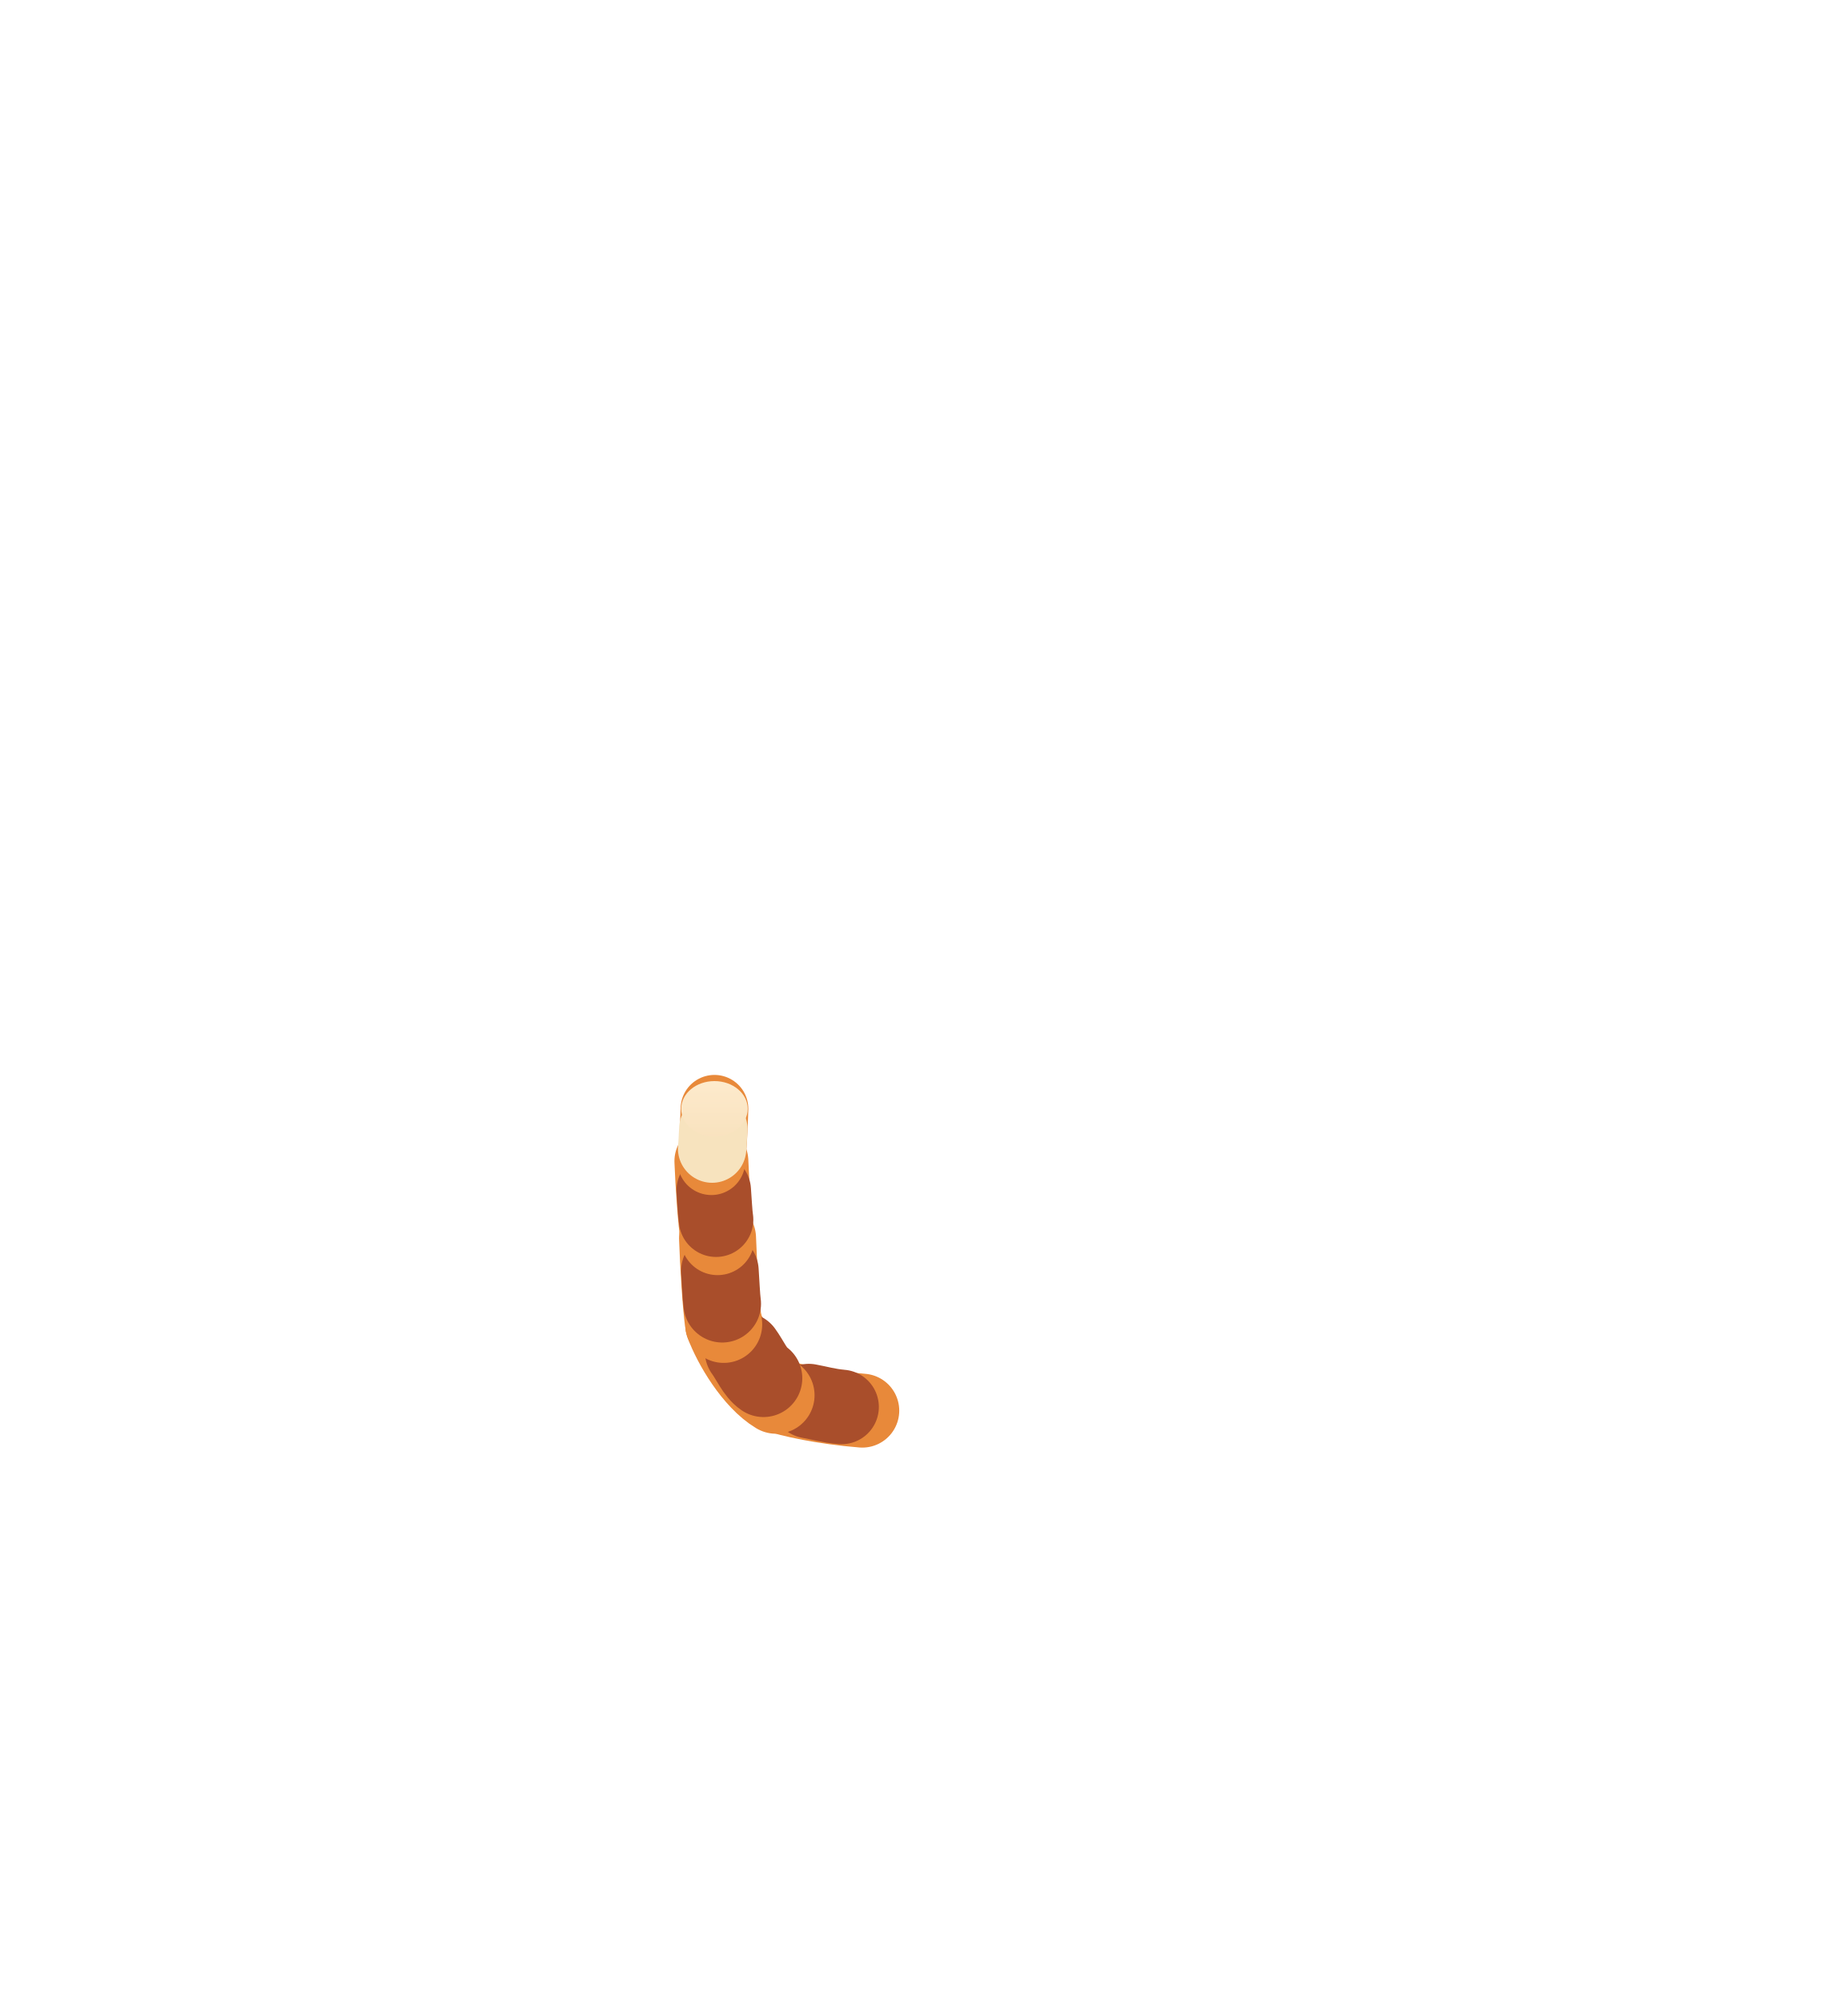
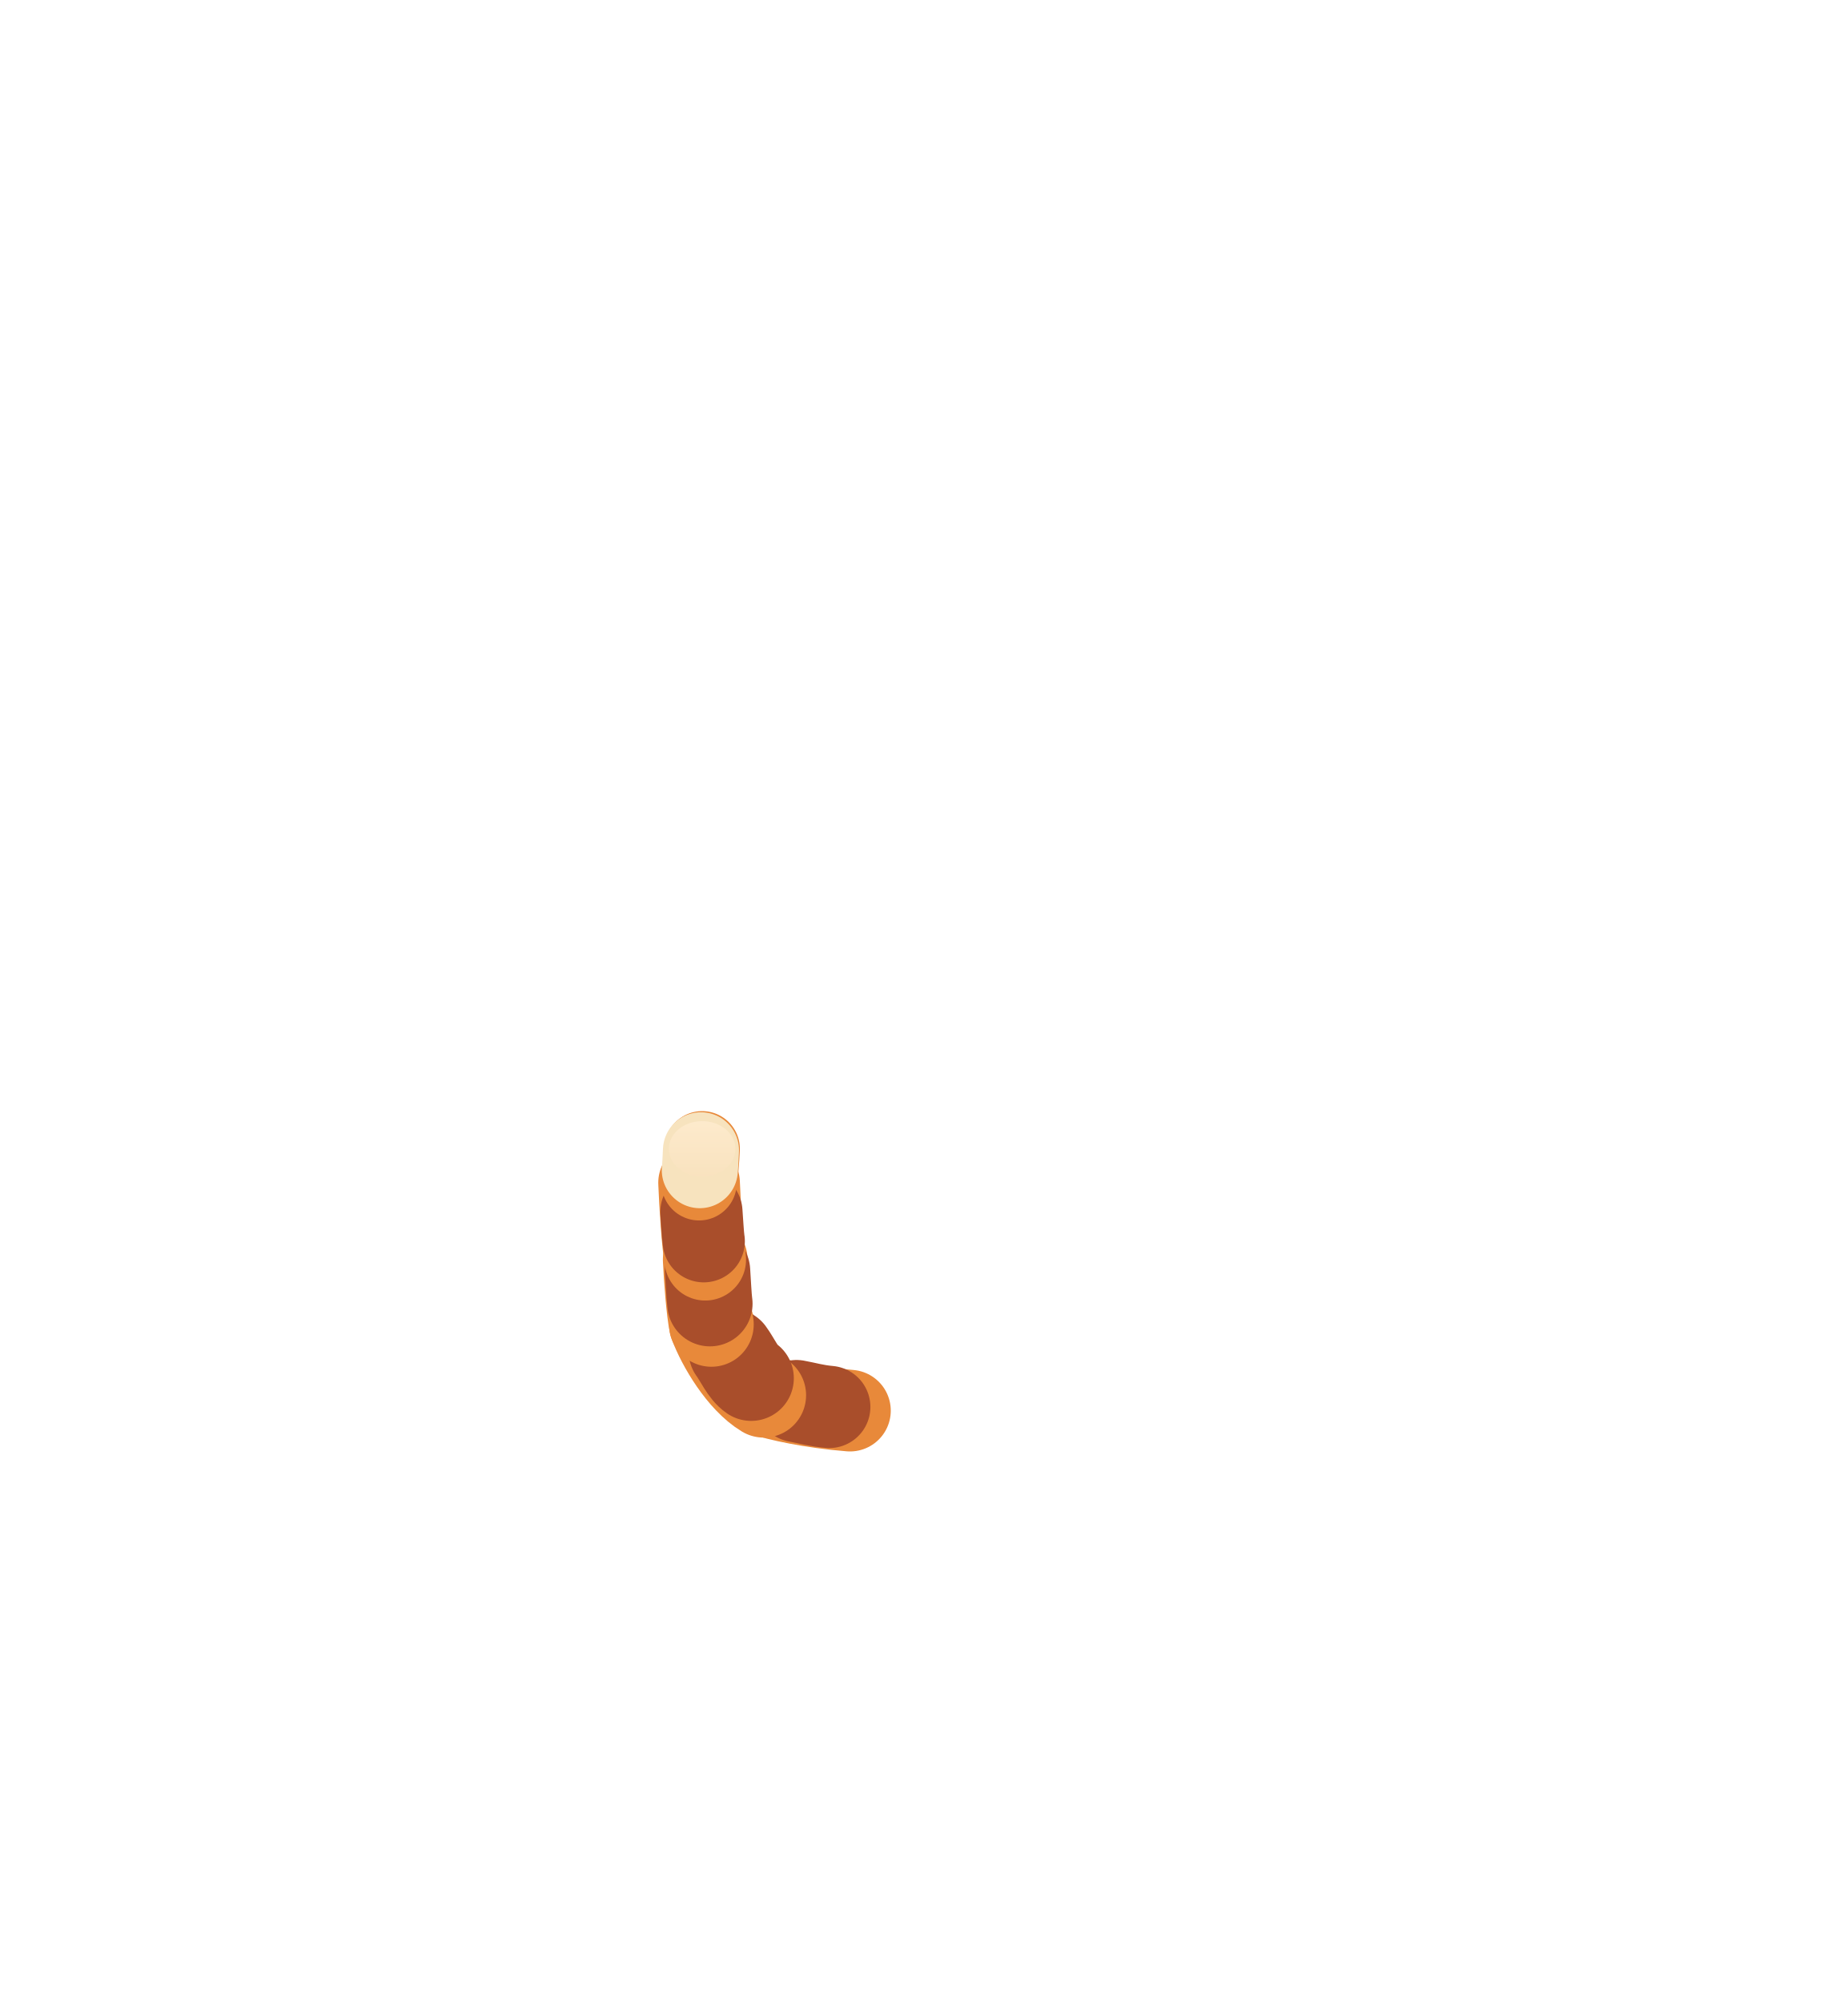
<svg xmlns="http://www.w3.org/2000/svg" viewBox="-180 -180 600 650">
  <defs>
    <linearGradient id="fur" gradientUnits="userSpaceOnUse" x1="-40" y1="-60" x2="40" y2="75">
      <stop stop-color="#F1AC58" />
      <stop offset=".48" stop-color="#E8893A" />
      <stop offset="1" stop-color="#CC6B2C" />
    </linearGradient>
    <linearGradient id="cream" gradientUnits="userSpaceOnUse" x1="0" y1="-15" x2="0" y2="40">
      <stop stop-color="#FFEDD1" />
      <stop offset="1" stop-color="#F0D4A6" />
    </linearGradient>
+     <radialGradient id="volume_head_base" gradientUnits="userSpaceOnUse" cx="-15" cy="-25" r="105">
+       <stop stop-color="#F4B45D" />
+       <stop offset="1" stop-color="#D78032" />
+     </radialGradient>
+     <radialGradient id="volume_cream_muzzle" gradientUnits="userSpaceOnUse" cx="-10" cy="1" r="62">
+       <stop stop-color="#FFF0D4" />
+       <stop offset="1" stop-color="#E4C395" />
+     </radialGradient>
  </defs>
-   <g id="tail_base" transform="translate(100 278)" opacity="1">
+   <g id="tail_base" transform="translate(96 278)" opacity="1">
    <g id="tail_segment_0" transform="translate(0 0)" opacity="1">
-       <path id="tail_fur_0" d="M 0 0 C -12.6 -1 -23.8 -3.5 -28 -5" fill="none" opacity="1" stroke="#E8893A" stroke-width="24" stroke-linecap="round" />
-       <path id="tail_ring_0" d="M -6.72 -1.2 C -11.2 -1.6 -14 -2.5 -17.36 -3.1" fill="none" opacity="1" stroke="#A94E2B" stroke-width="24.2" stroke-linecap="round" />
+       <path id="tail_fur_0" d="M 0 0 C -12.6 -1 -23.8 -3.5 -28 -5" fill="none" opacity="1" stroke="#E8893A" stroke-width="26.5" stroke-linecap="round" />
+       <path id="tail_ring_0" d="M -6.72 -1.2 C -11.2 -1.6 -14 -2.5 -17.36 -3.1" fill="none" opacity="1" stroke="#A94E2B" stroke-width="26.7" stroke-linecap="round" />
      <g id="tail_joint_0" transform="translate(-28 -5)" opacity="1">
        <g id="tail_segment_1" transform="translate(0 0)" opacity="1">
-           <path id="tail_fur_1" d="M 0 0 C -7.65 -4.6 -14.45 -16.1 -17 -23" fill="none" opacity="1" stroke="#E8893A" stroke-width="25" stroke-linecap="round" />
-           <path id="tail_ring_1" d="M -4.08 -5.52 C -6.8 -7.36 -8.5 -11.5 -10.54 -14.26" fill="none" opacity="1" stroke="#A94E2B" stroke-width="25.2" stroke-linecap="round" />
+           <path id="tail_fur_1" d="M 0 0 C -7.65 -4.6 -14.45 -16.1 -17 -23" fill="none" opacity="1" stroke="#E8893A" stroke-width="27.5" stroke-linecap="round" />
+           <path id="tail_ring_1" d="M -4.08 -5.52 C -6.8 -7.36 -8.5 -11.5 -10.54 -14.26" fill="none" opacity="1" stroke="#A94E2B" stroke-width="27.7" stroke-linecap="round" />
          <g id="tail_joint_1" transform="translate(-17 -23)" opacity="1">
            <g id="tail_segment_2" transform="translate(0 0)" opacity="1">
-               <path id="tail_fur_2" d="M 0 0 C -0.9 -5.6 -1.7 -19.6 -2 -28" fill="none" opacity="1" stroke="#E8893A" stroke-width="25" stroke-linecap="round" />
-               <path id="tail_ring_2" d="M -0.48 -6.72 C -0.8 -8.96 -1 -14 -1.24 -17.36" fill="none" opacity="1" stroke="#A94E2B" stroke-width="25.2" stroke-linecap="round" />
-               <g id="tail_joint_2" transform="translate(-2 -28)" opacity="1">
+               <path id="tail_fur_2" d="M 0 0 C -.9 -4.2 -1.7 -14.7 -2 -21" fill="none" opacity="1" stroke="#E8893A" stroke-width="27.5" stroke-linecap="round" />
+               <path id="tail_ring_2" d="M -0.48 -6.72 C -0.8 -8.96 -1 -14 -1.24 -17.36" fill="none" opacity="1" stroke="#A94E2B" stroke-width="27.7" stroke-linecap="round" />
+               <g id="tail_joint_2" transform="translate(-2 -21)" opacity="1">
                <g id="tail_segment_3" transform="translate(0 0)" opacity="1">
-                   <path id="tail_fur_3" d="M 0 0 C -0.9 -5 -1.7 -17.5 -2 -25" fill="none" opacity="1" stroke="#E8893A" stroke-width="24" stroke-linecap="round" />
-                   <path id="tail_ring_3" d="M -0.48 -6 C -0.8 -8 -1 -12.5 -1.24 -15.5" fill="none" opacity="1" stroke="#A94E2B" stroke-width="24.2" stroke-linecap="round" />
+                   <path id="tail_fur_3" d="M 0 0 C -0.9 -5 -1.7 -17.5 -2 -25" fill="none" opacity="1" stroke="#E8893A" stroke-width="26.5" stroke-linecap="round" />
+                   <path id="tail_ring_3" d="M -0.48 -6 C -0.8 -8 -1 -12.5 -1.24 -15.5" fill="none" opacity="1" stroke="#A94E2B" stroke-width="26.7" stroke-linecap="round" />
                  <g id="tail_joint_3" transform="translate(-2 -25)" opacity="1">
                    <g id="tail_segment_4" transform="translate(0 0)" opacity="1">
-                       <path id="tail_fur_4" d="M 0 0 C 0.45 -3.4 0.85 -11.9 1 -17" fill="none" opacity="1" stroke="#E8893A" stroke-width="22" stroke-linecap="round" />
-                       <path id="tail_ring_4" d="M 0.24 -4.08 C 0.4 -5.44 0.5 -8.5 0.62 -10.54" fill="none" opacity="1" stroke="#F7E3BE" stroke-width="22.2" stroke-linecap="round" />
-                       <g id="tail_joint_4" transform="translate(1 -17)" opacity="1">
+                       <path id="tail_fur_4" d="M 0 0 C .45 -2.2 .85 -7.7 1 -11" fill="none" opacity="1" stroke="#E8893A" stroke-width="24.5" stroke-linecap="round" />
+                       <path id="tail_ring_4" d="M 0.24 -4.08 C 0.4 -5.44 0.5 -8.5 0.62 -10.54" fill="none" opacity="1" stroke="#F7E3BE" stroke-width="24.7" stroke-linecap="round" />
+                       <g id="tail_joint_4" transform="translate(1 -11)" opacity="1">
                        <ellipse id="tail_soft_tip" cx="0" cy="0" rx="10.8" ry="9" fill="url(#cream)" stroke="none" stroke-width="1" />
                      </g>
                    </g>
                  </g>
                </g>
              </g>
            </g>
          </g>
        </g>
      </g>
    </g>
  </g>
</svg>
